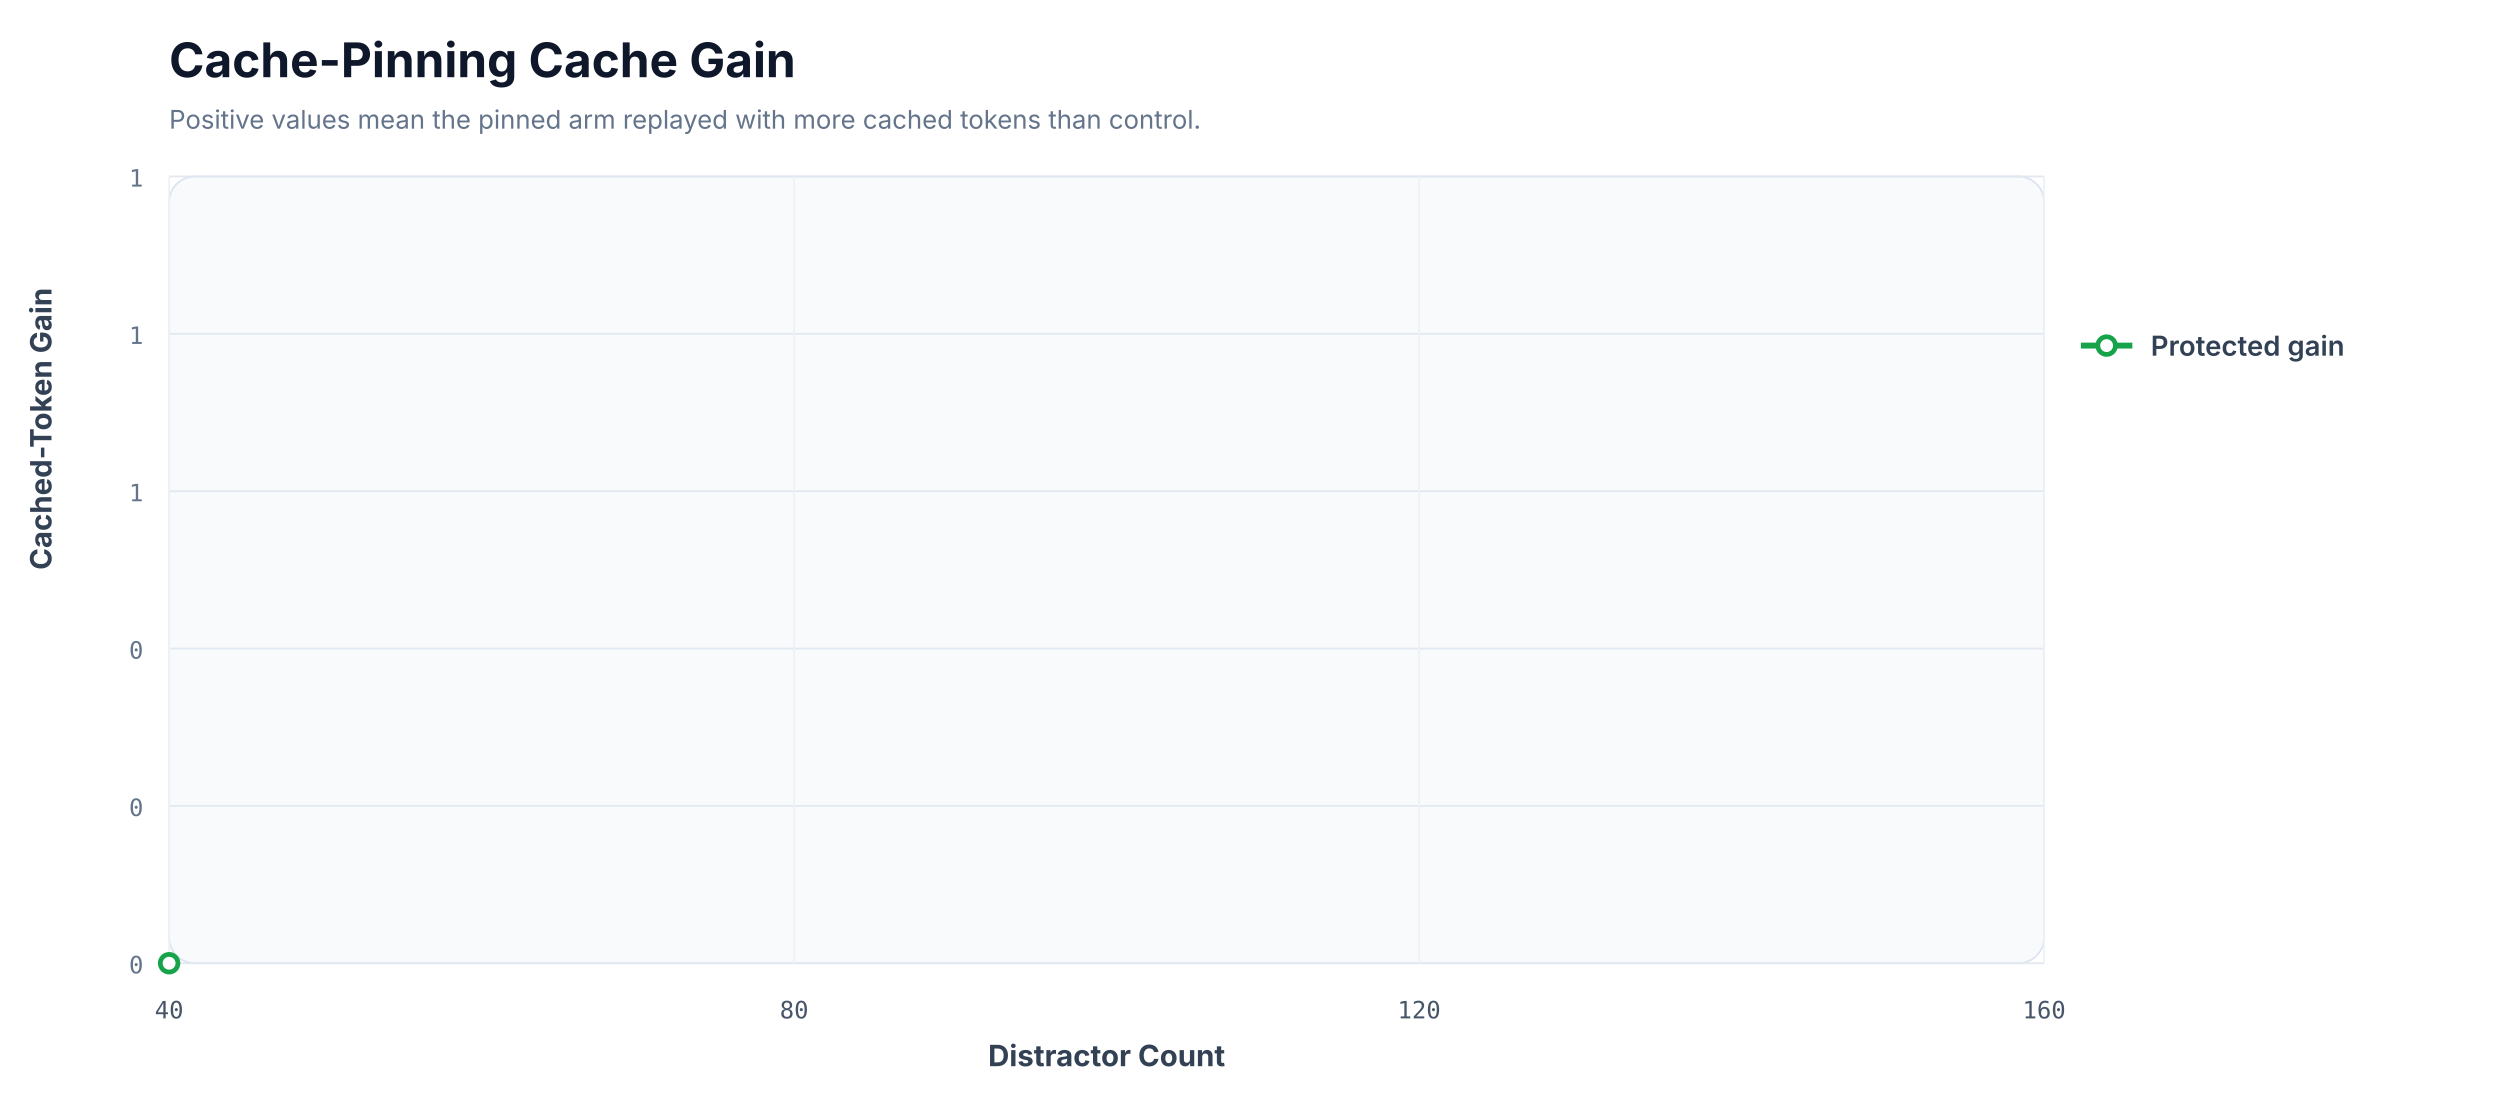
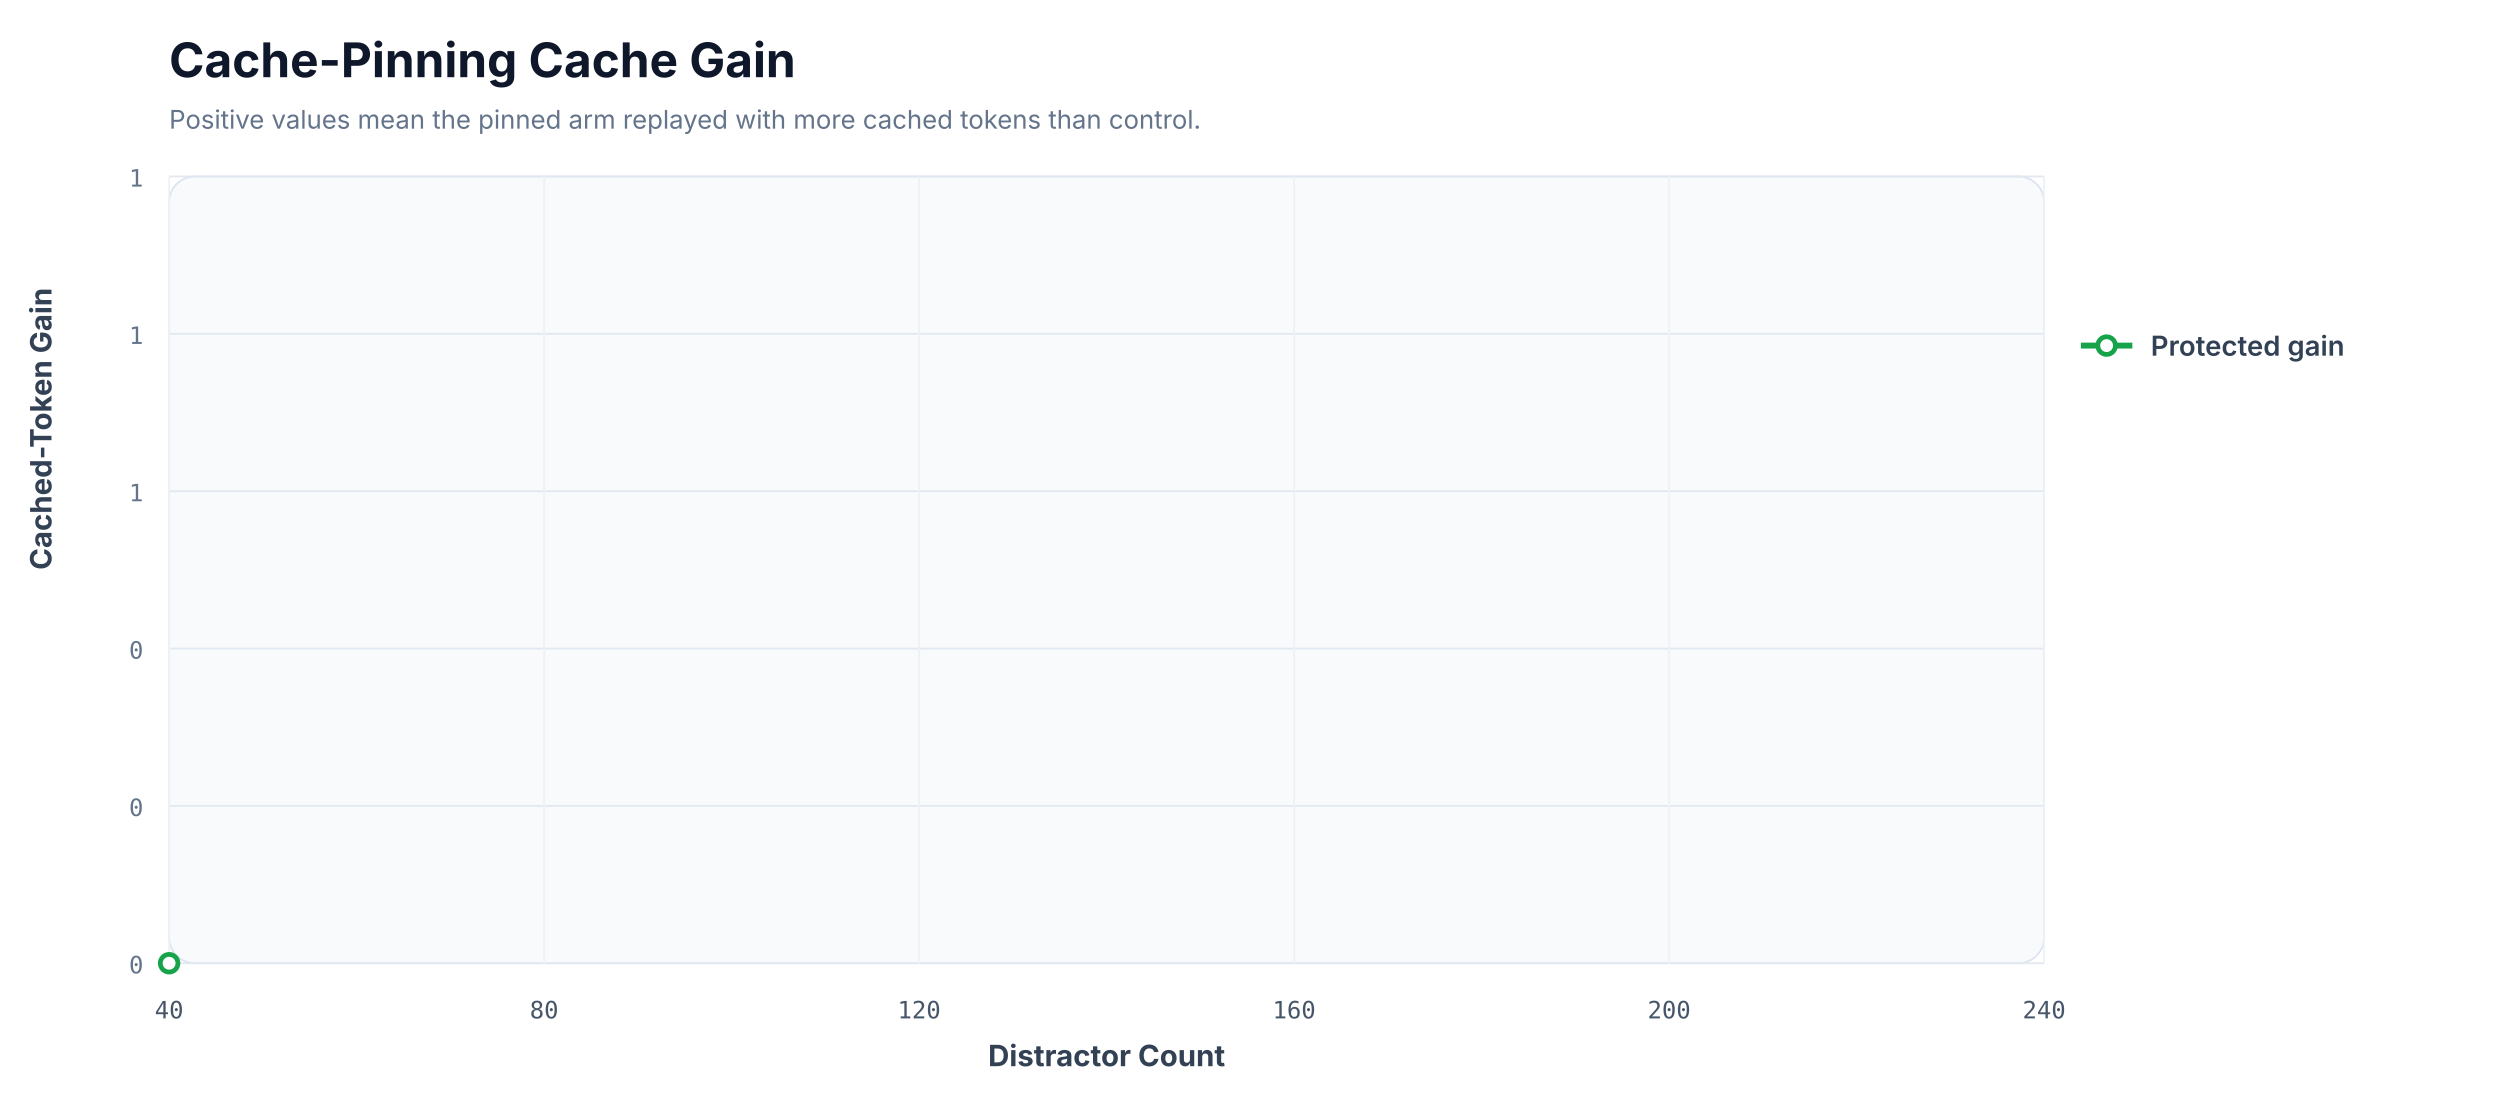
<svg xmlns="http://www.w3.org/2000/svg" width="1360" height="600" viewBox="0 0 1360 600">
  <rect width="100%" height="100%" fill="#ffffff" />
  <text x="92" y="42" font-family="Inter, Arial, sans-serif" font-size="26" font-weight="700" fill="#0f172a">Cache-Pinning Cache Gain</text>
  <text x="92" y="70" font-family="Inter, Arial, sans-serif" font-size="14" fill="#64748b">Positive values mean the pinned arm replayed with more cached tokens than control.</text>
  <rect x="92" y="96" width="1020" height="428" rx="14" fill="#f8fafc" stroke="#dbe4f0" />
  <line x1="92" y1="524.00" x2="1112" y2="524.00" stroke="#e2e8f0" stroke-width="1" />
  <text x="78" y="529.50" text-anchor="end" font-family="JetBrains Mono, monospace" font-size="13" fill="#64748b">0</text>
  <line x1="92" y1="438.40" x2="1112" y2="438.40" stroke="#e2e8f0" stroke-width="1" />
  <text x="78" y="443.90" text-anchor="end" font-family="JetBrains Mono, monospace" font-size="13" fill="#64748b">0</text>
  <line x1="92" y1="352.80" x2="1112" y2="352.80" stroke="#e2e8f0" stroke-width="1" />
  <text x="78" y="358.30" text-anchor="end" font-family="JetBrains Mono, monospace" font-size="13" fill="#64748b">0</text>
  <line x1="92" y1="267.20" x2="1112" y2="267.20" stroke="#e2e8f0" stroke-width="1" />
  <text x="78" y="272.70" text-anchor="end" font-family="JetBrains Mono, monospace" font-size="13" fill="#64748b">1</text>
  <line x1="92" y1="181.60" x2="1112" y2="181.60" stroke="#e2e8f0" stroke-width="1" />
  <text x="78" y="187.10" text-anchor="end" font-family="JetBrains Mono, monospace" font-size="13" fill="#64748b">1</text>
  <line x1="92" y1="96.00" x2="1112" y2="96.00" stroke="#e2e8f0" stroke-width="1" />
  <text x="78" y="101.50" text-anchor="end" font-family="JetBrains Mono, monospace" font-size="13" fill="#64748b">1</text>
  <line x1="92.00" y1="96" x2="92.00" y2="524" stroke="#eef2f7" stroke-width="1" />
  <text x="92.00" y="554" text-anchor="middle" font-family="JetBrains Mono, monospace" font-size="13" fill="#475569">40</text>
-   <line x1="432.00" y1="96" x2="432.00" y2="524" stroke="#eef2f7" stroke-width="1" />
-   <text x="432.00" y="554" text-anchor="middle" font-family="JetBrains Mono, monospace" font-size="13" fill="#475569">80</text>
-   <line x1="772.00" y1="96" x2="772.00" y2="524" stroke="#eef2f7" stroke-width="1" />
-   <text x="772.00" y="554" text-anchor="middle" font-family="JetBrains Mono, monospace" font-size="13" fill="#475569">120</text>
+   <line x1="296.00" y1="96" x2="296.00" y2="524" stroke="#eef2f7" stroke-width="1" />
+   <text x="296.00" y="554" text-anchor="middle" font-family="JetBrains Mono, monospace" font-size="13" fill="#475569">80</text>
+   <line x1="500.00" y1="96" x2="500.00" y2="524" stroke="#eef2f7" stroke-width="1" />
+   <text x="500.00" y="554" text-anchor="middle" font-family="JetBrains Mono, monospace" font-size="13" fill="#475569">120</text>
+   <line x1="704.00" y1="96" x2="704.00" y2="524" stroke="#eef2f7" stroke-width="1" />
+   <text x="704.00" y="554" text-anchor="middle" font-family="JetBrains Mono, monospace" font-size="13" fill="#475569">160</text>
+   <line x1="908.00" y1="96" x2="908.00" y2="524" stroke="#eef2f7" stroke-width="1" />
+   <text x="908.00" y="554" text-anchor="middle" font-family="JetBrains Mono, monospace" font-size="13" fill="#475569">200</text>
  <line x1="1112.00" y1="96" x2="1112.00" y2="524" stroke="#eef2f7" stroke-width="1" />
-   <text x="1112.00" y="554" text-anchor="middle" font-family="JetBrains Mono, monospace" font-size="13" fill="#475569">160</text>
+   <text x="1112.00" y="554" text-anchor="middle" font-family="JetBrains Mono, monospace" font-size="13" fill="#475569">240</text>
  <circle cx="92.00" cy="524.00" r="4.8" fill="#ffffff" stroke="#16a34a" stroke-width="2.6" />
  <text x="28" y="310.00" transform="rotate(-90 28 310.00)" font-family="Inter, Arial, sans-serif" font-size="16" font-weight="700" fill="#334155">Cached-Token Gain</text>
  <text x="602.00" y="580" text-anchor="middle" font-family="Inter, Arial, sans-serif" font-size="16" font-weight="700" fill="#334155">Distractor Count</text>
  <line x1="1132" y1="188" x2="1160" y2="188" stroke="#16a34a" stroke-width="3.2" />
  <circle cx="1146" cy="188" r="4.8" fill="#ffffff" stroke="#16a34a" stroke-width="2.6" />
  <text x="1170" y="193.5" font-family="Inter, Arial, sans-serif" font-size="15" font-weight="600" fill="#334155">Protected gain</text>
</svg>
